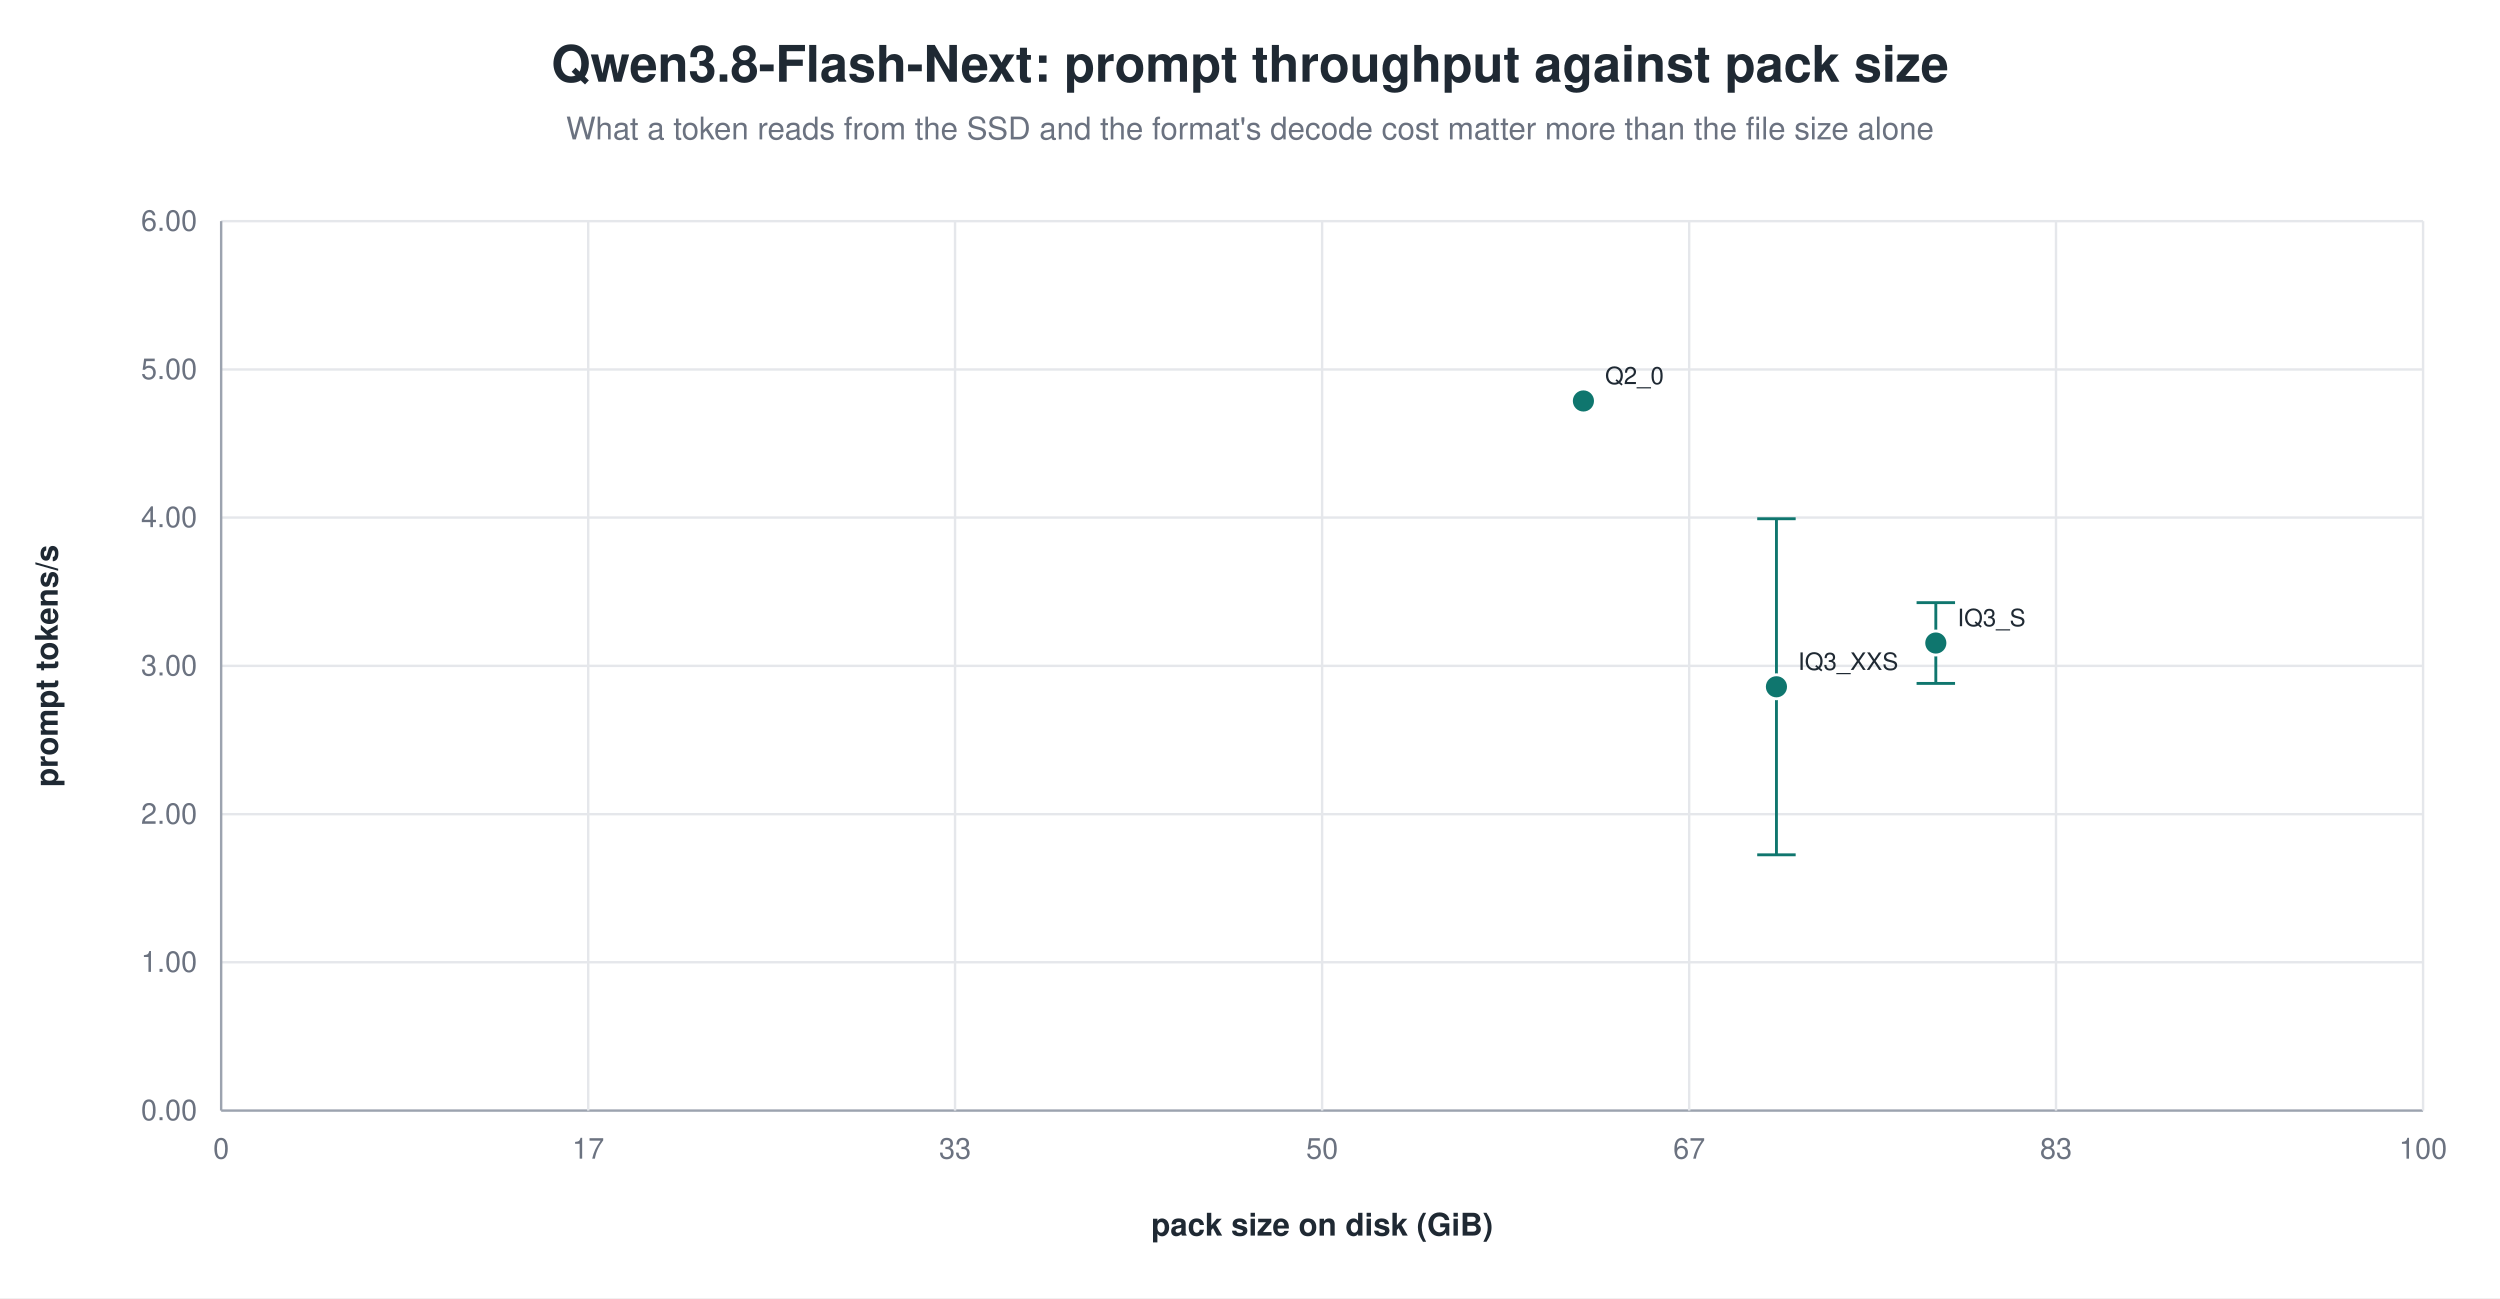
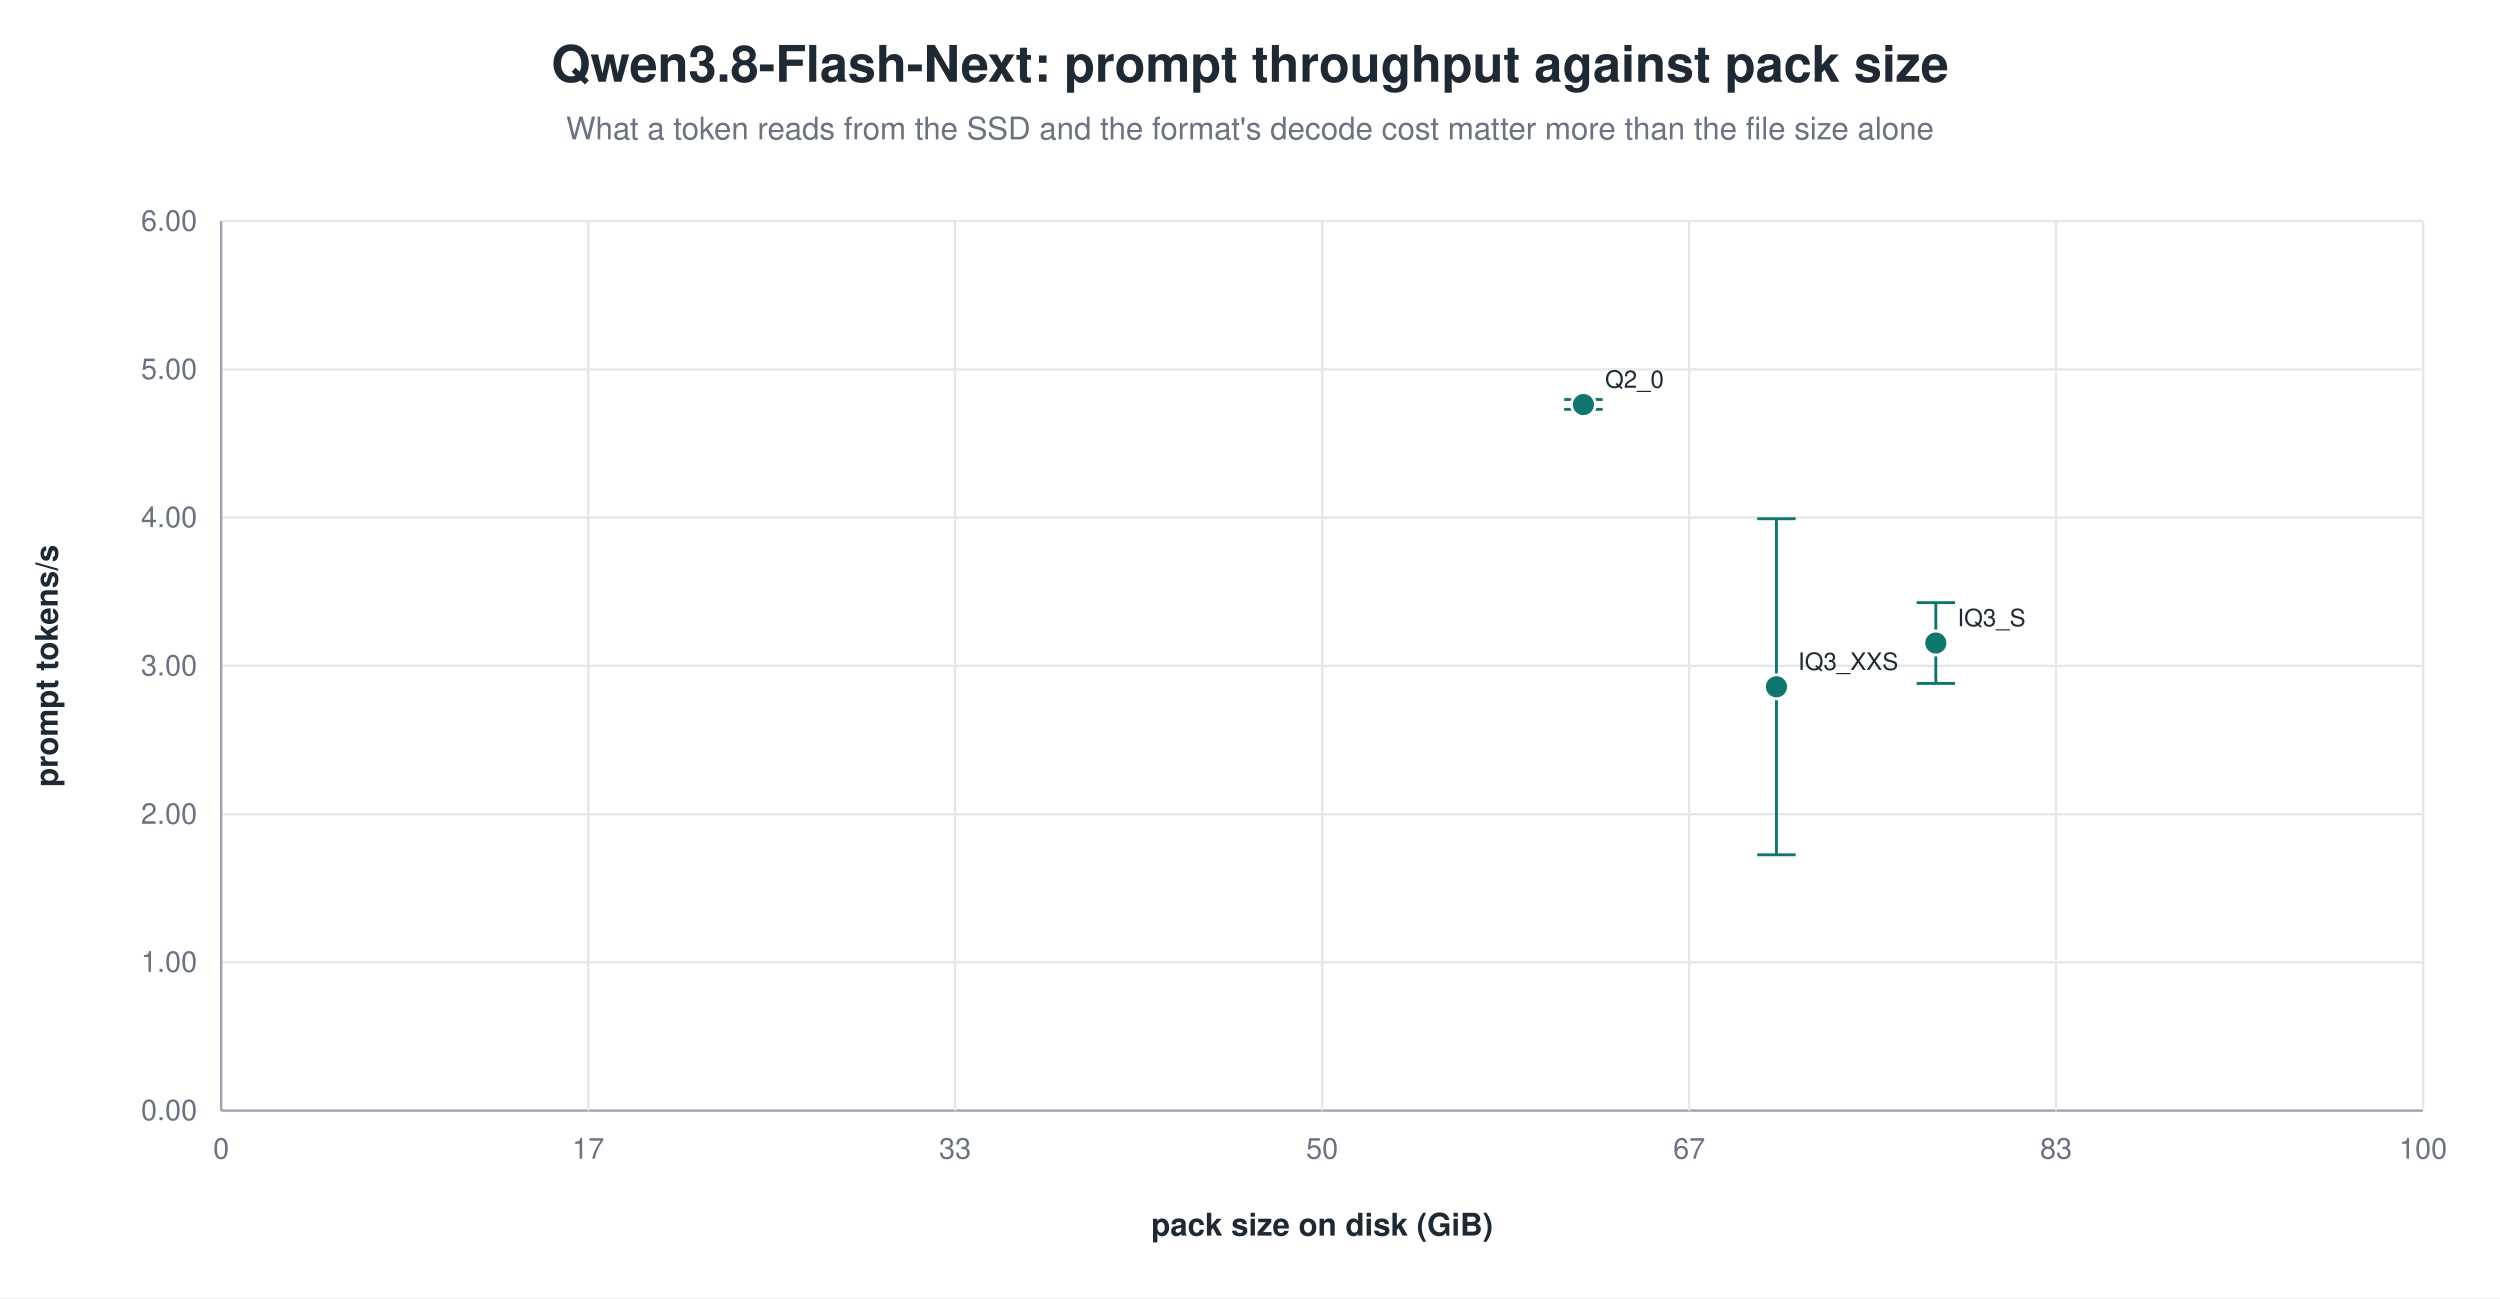
<svg xmlns="http://www.w3.org/2000/svg" width="1040" height="540" viewBox="0 0 1040 540" role="img" aria-label="Qwen3.8-Flash-Next: prompt throughput against pack size">
  <rect width="1040" height="540" fill="white" />
  <text x="520.0" y="34" text-anchor="middle" font-family="Helvetica, Arial, sans-serif" font-size="21" font-weight="600" fill="#1f2933">Qwen3.8-Flash-Next: prompt throughput against pack size</text>
  <text x="520.0" y="58" text-anchor="middle" font-family="Helvetica, Arial, sans-serif" font-size="13" fill="#6b7280">What a token reads from the SSD and the format's decode cost matter more than the file size alone</text>
  <line x1="92.0" y1="462.0" x2="1008.0" y2="462.0" stroke="#9ca3af" stroke-width="1.0" />
  <text x="82.0" y="466.0" text-anchor="end" font-family="Helvetica, Arial, sans-serif" font-size="12" fill="#6b7280" font-weight="400">0.00</text>
  <line x1="92.0" y1="400.3" x2="1008.0" y2="400.3" stroke="#e5e7eb" stroke-width="1.0" />
  <text x="82.0" y="404.3" text-anchor="end" font-family="Helvetica, Arial, sans-serif" font-size="12" fill="#6b7280" font-weight="400">1.00</text>
  <line x1="92.0" y1="338.7" x2="1008.0" y2="338.7" stroke="#e5e7eb" stroke-width="1.0" />
  <text x="82.0" y="342.7" text-anchor="end" font-family="Helvetica, Arial, sans-serif" font-size="12" fill="#6b7280" font-weight="400">2.00</text>
  <line x1="92.0" y1="277.0" x2="1008.0" y2="277.0" stroke="#e5e7eb" stroke-width="1.0" />
  <text x="82.0" y="281.0" text-anchor="end" font-family="Helvetica, Arial, sans-serif" font-size="12" fill="#6b7280" font-weight="400">3.00</text>
  <line x1="92.0" y1="215.3" x2="1008.0" y2="215.3" stroke="#e5e7eb" stroke-width="1.0" />
  <text x="82.0" y="219.3" text-anchor="end" font-family="Helvetica, Arial, sans-serif" font-size="12" fill="#6b7280" font-weight="400">4.00</text>
  <line x1="92.0" y1="153.7" x2="1008.0" y2="153.7" stroke="#e5e7eb" stroke-width="1.0" />
  <text x="82.0" y="157.7" text-anchor="end" font-family="Helvetica, Arial, sans-serif" font-size="12" fill="#6b7280" font-weight="400">5.00</text>
  <line x1="92.0" y1="92.0" x2="1008.0" y2="92.0" stroke="#e5e7eb" stroke-width="1.0" />
  <text x="82.0" y="96.0" text-anchor="end" font-family="Helvetica, Arial, sans-serif" font-size="12" fill="#6b7280" font-weight="400">6.00</text>
  <line x1="92.0" y1="92.0" x2="92.0" y2="462.0" stroke="#9ca3af" stroke-width="1.0" />
  <text x="92.0" y="482.0" text-anchor="middle" font-family="Helvetica, Arial, sans-serif" font-size="12" fill="#6b7280" font-weight="400">0</text>
  <line x1="244.7" y1="92.0" x2="244.7" y2="462.0" stroke="#e5e7eb" stroke-width="1.0" />
  <text x="244.7" y="482.0" text-anchor="middle" font-family="Helvetica, Arial, sans-serif" font-size="12" fill="#6b7280" font-weight="400">17</text>
  <line x1="397.3" y1="92.0" x2="397.3" y2="462.0" stroke="#e5e7eb" stroke-width="1.0" />
  <text x="397.3" y="482.0" text-anchor="middle" font-family="Helvetica, Arial, sans-serif" font-size="12" fill="#6b7280" font-weight="400">33</text>
  <line x1="550.0" y1="92.0" x2="550.0" y2="462.0" stroke="#e5e7eb" stroke-width="1.0" />
  <text x="550.0" y="482.0" text-anchor="middle" font-family="Helvetica, Arial, sans-serif" font-size="12" fill="#6b7280" font-weight="400">50</text>
  <line x1="702.7" y1="92.0" x2="702.7" y2="462.0" stroke="#e5e7eb" stroke-width="1.0" />
  <text x="702.7" y="482.0" text-anchor="middle" font-family="Helvetica, Arial, sans-serif" font-size="12" fill="#6b7280" font-weight="400">67</text>
  <line x1="855.3" y1="92.0" x2="855.3" y2="462.0" stroke="#e5e7eb" stroke-width="1.0" />
  <text x="855.3" y="482.0" text-anchor="middle" font-family="Helvetica, Arial, sans-serif" font-size="12" fill="#6b7280" font-weight="400">83</text>
  <line x1="1008.0" y1="92.0" x2="1008.0" y2="462.0" stroke="#e5e7eb" stroke-width="1.0" />
  <text x="1008.0" y="482.0" text-anchor="middle" font-family="Helvetica, Arial, sans-serif" font-size="12" fill="#6b7280" font-weight="400">100</text>
  <text x="24.0" y="277.0" text-anchor="middle" font-family="Helvetica, Arial, sans-serif" font-size="13" fill="#1f2933" font-weight="600" transform="rotate(-90.0 24.0 277.0)">prompt tokens/s</text>
  <text x="550.0" y="514.0" text-anchor="middle" font-family="Helvetica, Arial, sans-serif" font-size="13" fill="#1f2933" font-weight="600">pack size on disk (GiB)</text>
-   <circle cx="658.7" cy="166.8" r="5.0" fill="#0f766e" stroke="white" stroke-width="1.2" opacity="1.00" />
-   <text x="667.7" y="159.8" text-anchor="start" font-family="Helvetica, Arial, sans-serif" font-size="10" fill="#1f2933" font-weight="500">Q2_0</text>
+   <line x1="658.7" y1="166.2" x2="658.7" y2="170.3" stroke="#0f766e" stroke-width="1.2" />
+   <line x1="650.7" y1="166.2" x2="666.7" y2="166.2" stroke="#0f766e" stroke-width="1.2" />
+   <line x1="650.7" y1="170.3" x2="666.7" y2="170.3" stroke="#0f766e" stroke-width="1.2" />
+   <circle cx="658.7" cy="168.3" r="5.0" fill="#0f766e" stroke="white" stroke-width="1.2" opacity="1.00" />
+   <text x="667.7" y="161.3" text-anchor="start" font-family="Helvetica, Arial, sans-serif" font-size="10" fill="#1f2933" font-weight="500">Q2_0</text>
  <line x1="739.0" y1="215.8" x2="739.0" y2="355.6" stroke="#0f766e" stroke-width="1.2" />
  <line x1="731.0" y1="215.8" x2="747.0" y2="215.8" stroke="#0f766e" stroke-width="1.2" />
  <line x1="731.0" y1="355.6" x2="747.0" y2="355.6" stroke="#0f766e" stroke-width="1.2" />
  <circle cx="739.0" cy="285.7" r="5.0" fill="#0f766e" stroke="white" stroke-width="1.2" opacity="1.00" />
  <text x="748.0" y="278.7" text-anchor="start" font-family="Helvetica, Arial, sans-serif" font-size="10" fill="#1f2933" font-weight="500">IQ3_XXS</text>
  <line x1="805.3" y1="250.7" x2="805.3" y2="284.3" stroke="#0f766e" stroke-width="1.2" />
  <line x1="797.3" y1="250.7" x2="813.3" y2="250.7" stroke="#0f766e" stroke-width="1.2" />
  <line x1="797.3" y1="284.3" x2="813.3" y2="284.3" stroke="#0f766e" stroke-width="1.2" />
  <circle cx="805.3" cy="267.5" r="5.0" fill="#0f766e" stroke="white" stroke-width="1.2" opacity="1.00" />
  <text x="814.3" y="260.5" text-anchor="start" font-family="Helvetica, Arial, sans-serif" font-size="10" fill="#1f2933" font-weight="500">IQ3_S</text>
</svg>
